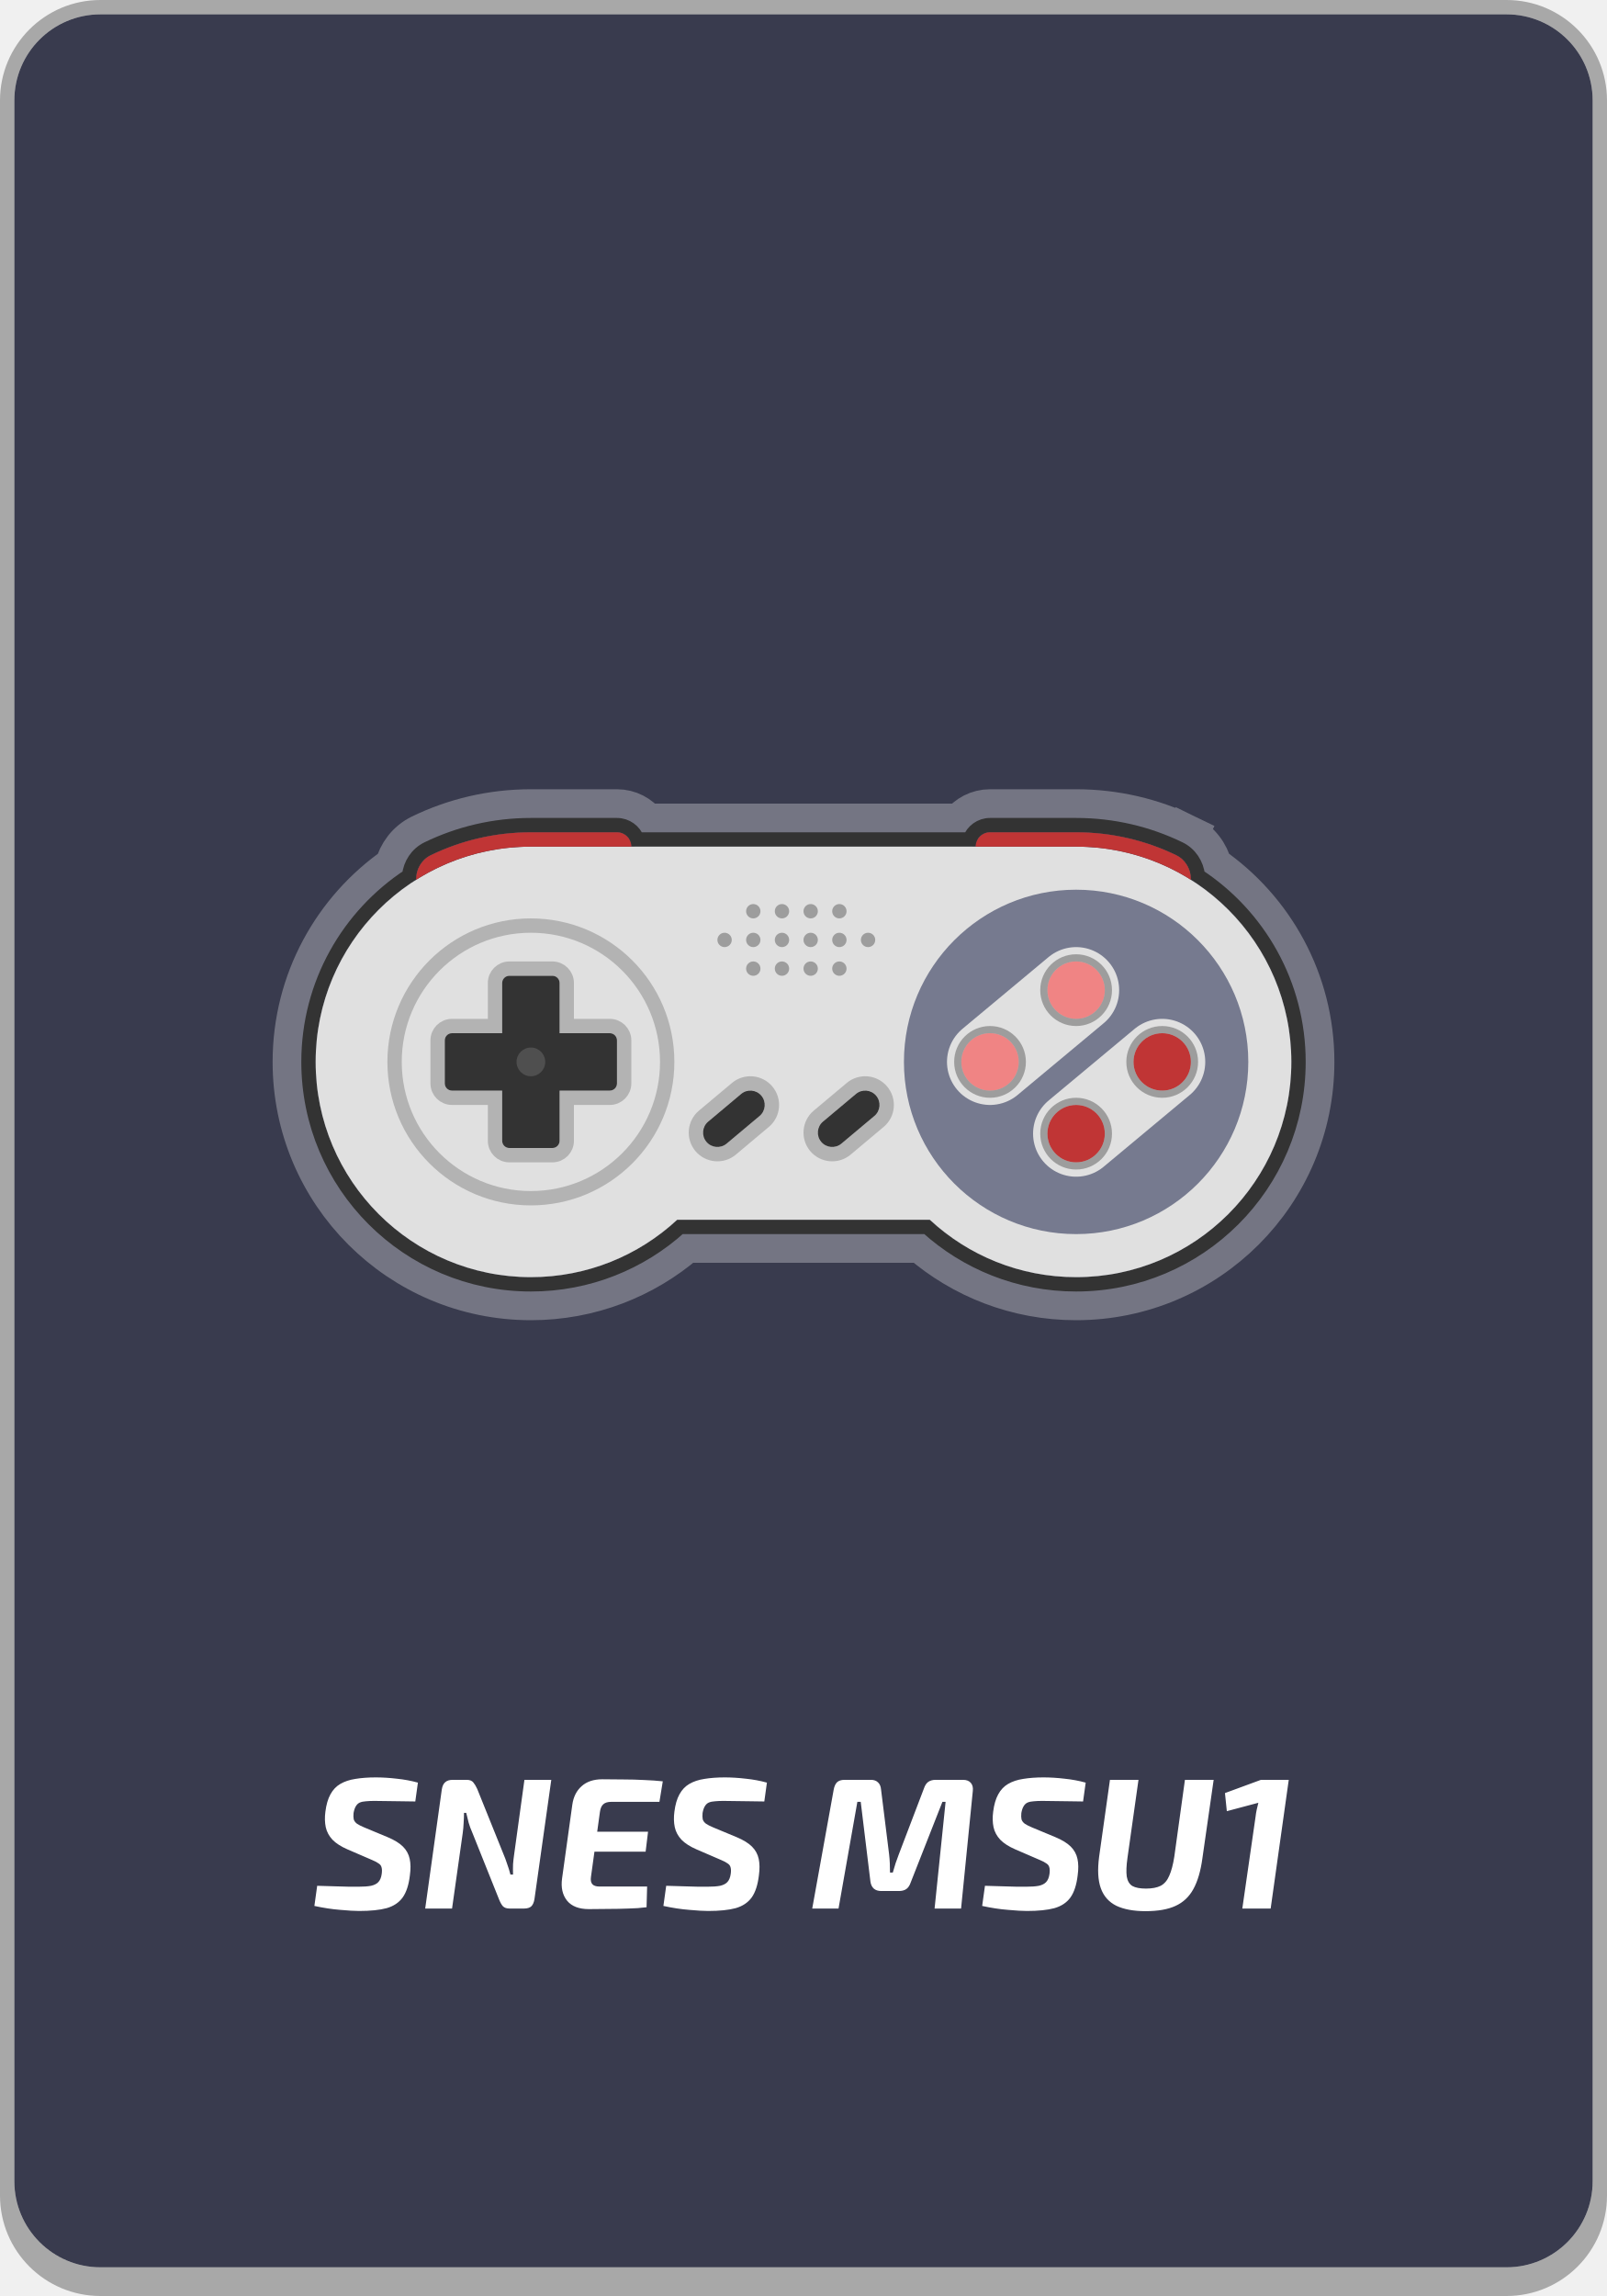
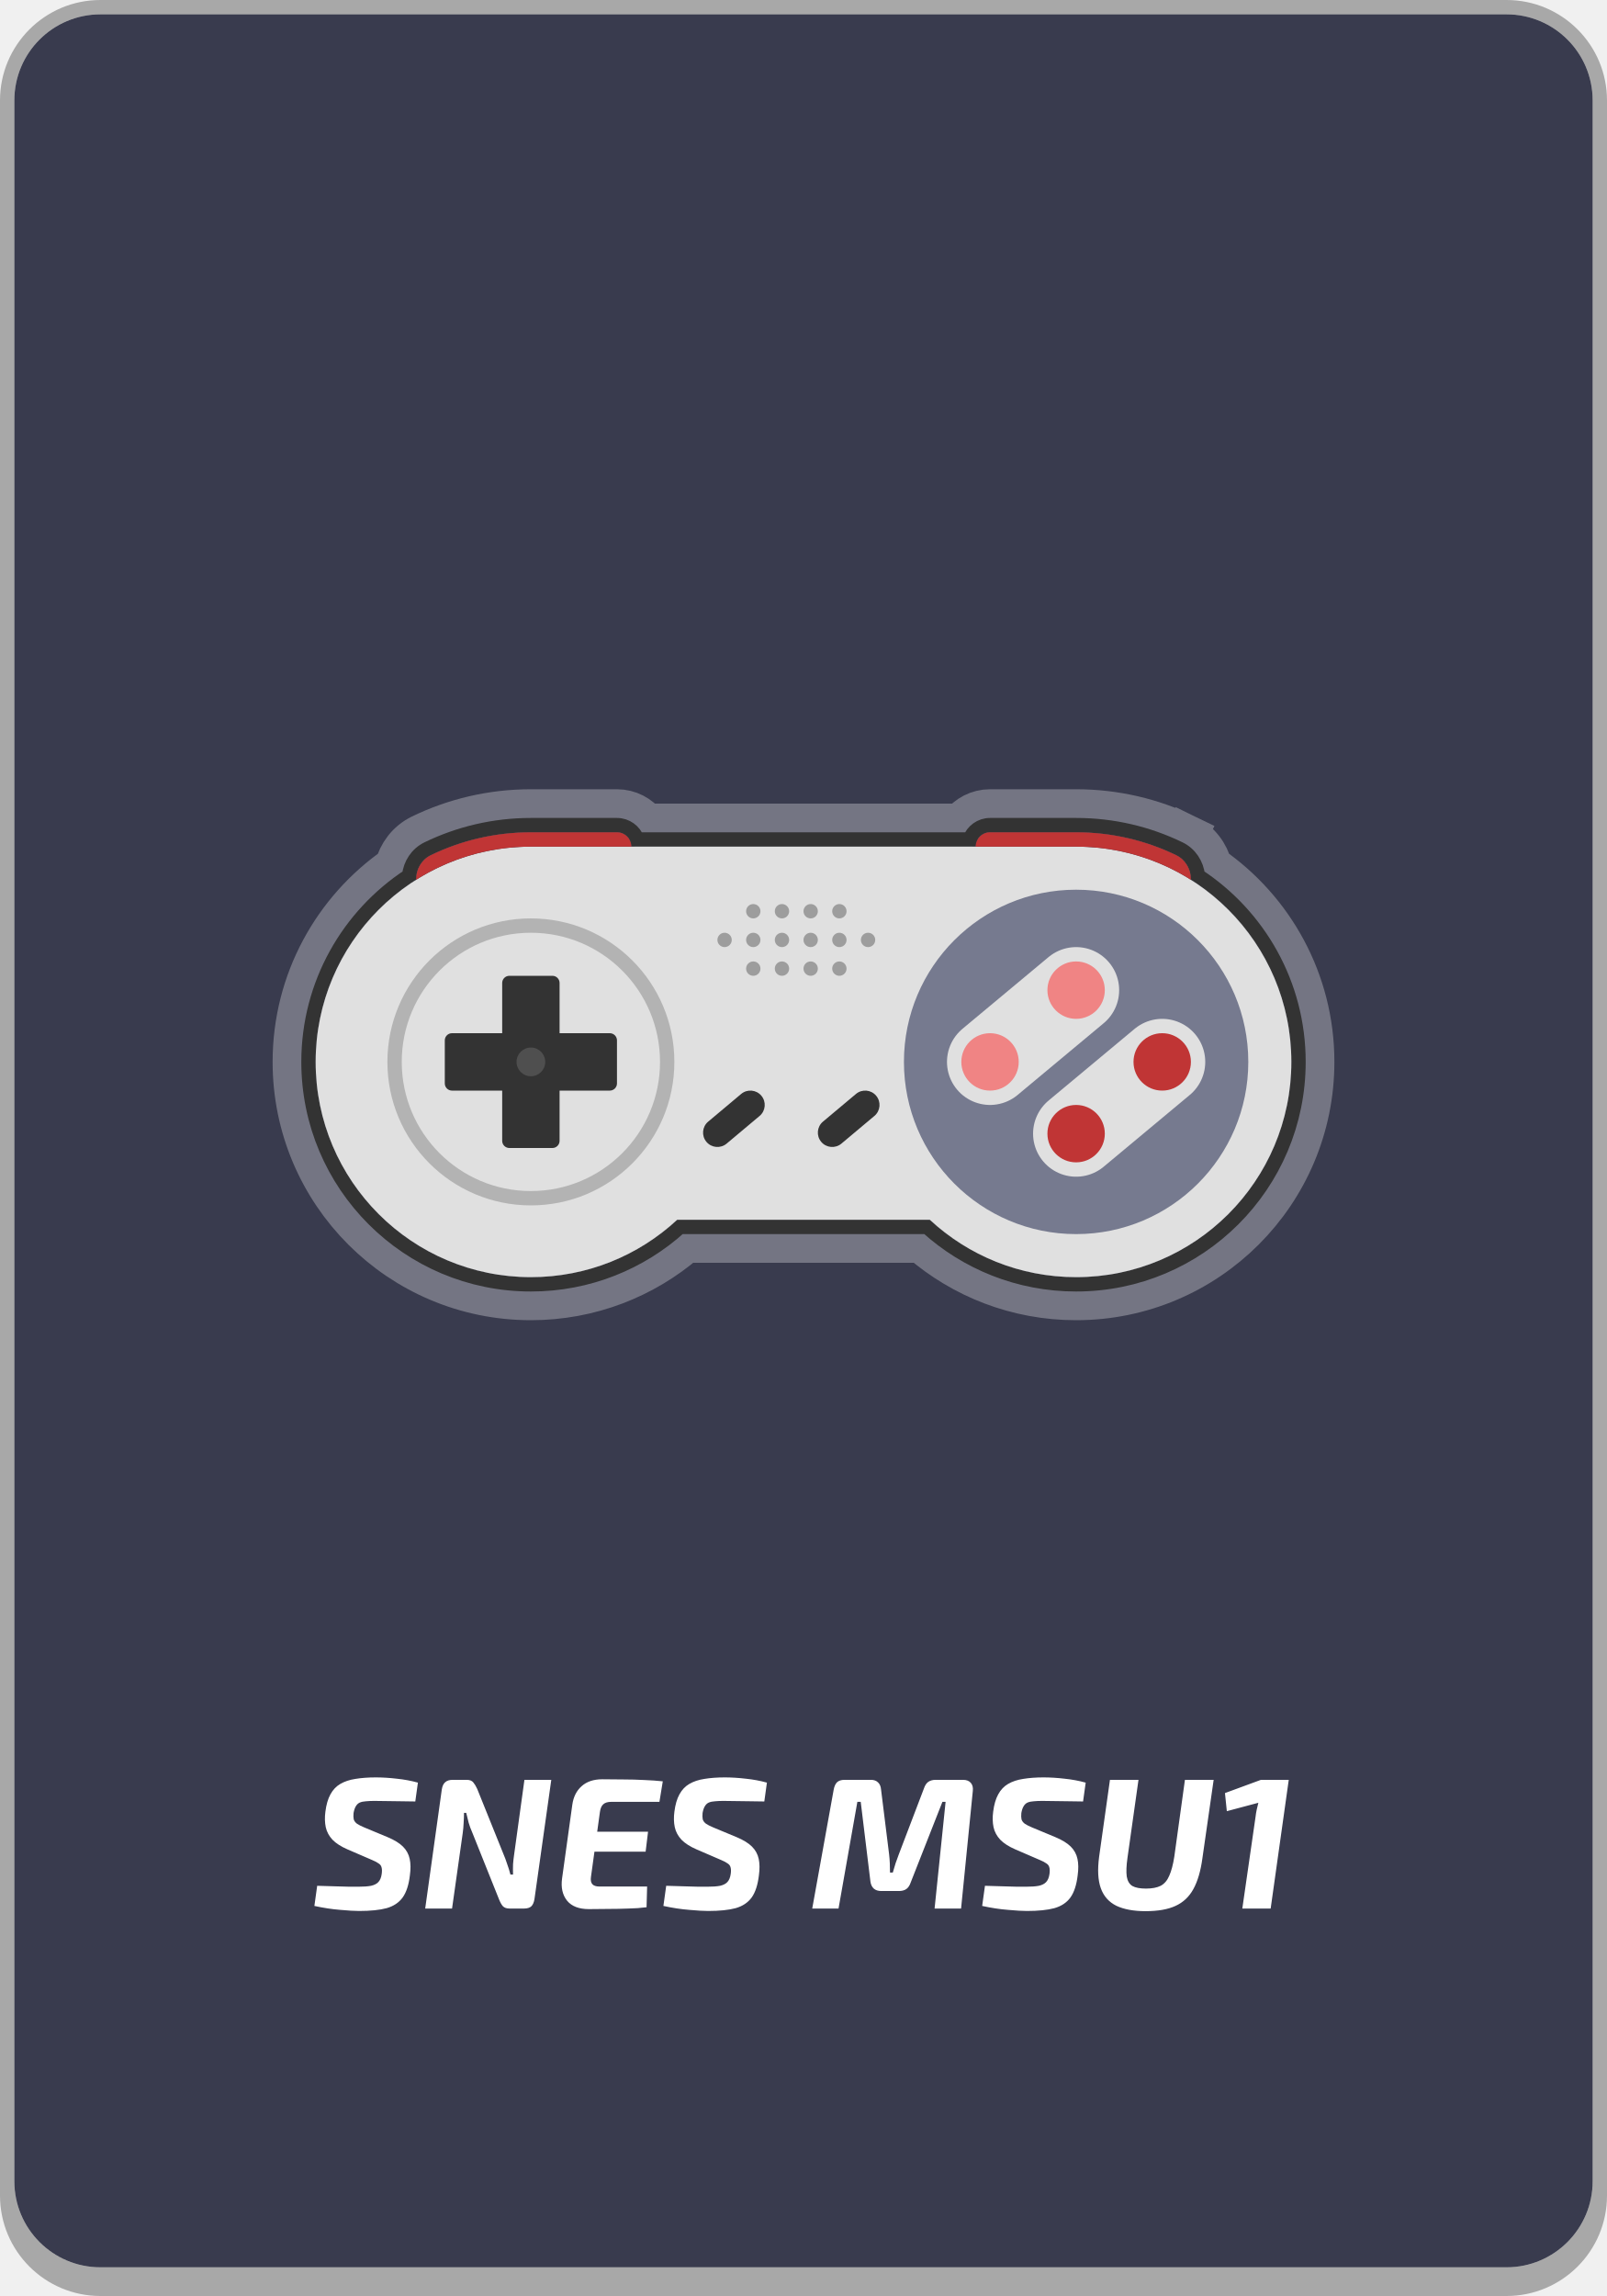
<svg xmlns="http://www.w3.org/2000/svg" width="112" height="160" viewBox="0 0 112 160" fill="none">
  <g clip-path="url(#clip0_113_1971)">
    <path d="M1 7C1 3.686 3.686 1 7 1H105C108.314 1 111 3.686 111 7V152C111 155.314 108.314 158 105 158H7C3.686 158 1 155.314 1 152V7Z" fill="#393B4E" />
    <path fill-rule="evenodd" clip-rule="evenodd" d="M7 0C3.134 0 0 3.134 0 7V153C0 156.866 3.134 160 7 160H105C108.866 160 112 156.866 112 153V7C112 3.134 108.866 0 105 0H7ZM7 1C3.686 1 1 3.686 1 7C1 7 1 7 1 7V152C1 152.165 1.007 152.328 1.02 152.49C1.269 155.575 3.851 158 7 158H105C108.149 158 110.731 155.575 110.98 152.49C110.993 152.328 111 152.165 111 152V7C111 3.686 108.314 1 105 1H7Z" fill="black" fill-opacity="0.3" />
-     <path d="M69 56.5C68.182 56.5 67.456 56.893 67 57.5H45C44.544 56.893 43.818 56.5 43 56.5H37C34.265 56.5 31.673 57.128 29.363 58.25C28.437 58.7 27.839 59.523 27.608 60.432C23.316 63.409 20.5 68.375 20.5 74C20.5 83.113 27.887 90.5 37 90.5C41.115 90.5 44.881 88.992 47.771 86.5H64.229C67.119 88.992 70.885 90.5 75 90.5C84.113 90.5 91.5 83.113 91.5 74C91.5 68.375 88.684 63.409 84.392 60.432C84.161 59.523 83.563 58.7 82.637 58.25L81.985 59.592L82.637 58.25C80.327 57.128 77.735 56.5 75 56.5H69Z" stroke="white" stroke-opacity="0.3" stroke-width="3" />
-     <path d="M67.585 58.5H44.415C44.209 57.917 43.653 57.5 43 57.5H37C34.42 57.5 31.976 58.093 29.8 59.15C29.052 59.513 28.598 60.241 28.514 61.027C24.291 63.795 21.5 68.571 21.5 74C21.5 82.56 28.44 89.5 37 89.5C40.998 89.5 44.644 87.986 47.392 85.5H64.608C67.356 87.986 71.002 89.5 75 89.5C83.56 89.5 90.5 82.56 90.5 74C90.5 68.571 87.709 63.795 83.486 61.027C83.402 60.241 82.948 59.513 82.2 59.15C80.024 58.093 77.58 57.5 75 57.5H69C68.347 57.5 67.791 57.917 67.585 58.5Z" stroke="#333333" />
+     <path d="M45 57.5C44.544 56.893 43.818 56.5 43 56.5H37C34.265 56.5 31.673 57.128 29.363 58.25C28.437 58.7 27.839 59.523 27.608 60.432C23.316 63.409 20.5 68.375 20.5 74C20.5 83.113 27.887 90.5 37 90.5C41.115 90.5 44.881 88.992 47.771 86.5H64.229C67.119 88.992 70.885 90.5 75 90.5C84.113 90.5 91.5 83.113 91.5 74C91.5 68.375 88.684 63.409 84.392 60.432C84.161 59.523 83.563 58.7 82.637 58.25L81.985 59.592L82.637 58.25C80.327 57.128 77.735 56.5 75 56.5H69C68.182 56.5 67.456 56.893 67 57.5H45Z" stroke="white" stroke-opacity="0.3" stroke-width="3" />
+     <path d="M44.415 58.5C44.209 57.917 43.653 57.5 43 57.5H37C34.42 57.5 31.976 58.093 29.8 59.15C29.052 59.513 28.598 60.241 28.514 61.027C24.291 63.795 21.5 68.571 21.5 74C21.5 82.56 28.44 89.5 37 89.5C40.998 89.5 44.644 87.986 47.392 85.5H64.608C67.356 87.986 71.002 89.5 75 89.5C83.56 89.5 90.5 82.56 90.5 74C90.5 68.571 87.709 63.795 83.486 61.027C83.402 60.241 82.948 59.513 82.2 59.15C80.024 58.093 77.58 57.5 75 57.5H69C68.347 57.5 67.791 57.917 67.585 58.5H44.415Z" stroke="#333333" />
    <path d="M37 89C40.938 89 44.522 87.482 47.198 85H64.802C67.478 87.482 71.062 89 75 89C83.284 89 90 82.284 90 74C90 65.716 83.284 59 75 59H37C28.716 59 22 65.716 22 74C22 82.284 28.716 89 37 89Z" fill="#E0E0E0" />
    <circle cx="37" cy="74" r="9.5" stroke="black" stroke-opacity="0.2" />
    <path d="M35.5 68C35.224 68 35 68.224 35 68.5V72H31.5C31.224 72 31 72.224 31 72.5V75.5C31 75.776 31.224 76 31.5 76H35V79.5C35 79.776 35.224 80 35.5 80H38.5C38.776 80 39 79.776 39 79.5V76H42.5C42.776 76 43 75.776 43 75.5V72.5C43 72.224 42.776 72 42.5 72H39V68.5C39 68.224 38.776 68 38.5 68H35.5Z" fill="#333333" />
-     <path d="M35.5 67.5C34.948 67.5 34.5 67.948 34.5 68.5V71.5H31.5C30.948 71.5 30.5 71.948 30.5 72.5V75.5C30.5 76.052 30.948 76.5 31.5 76.5H34.5V79.5C34.5 80.052 34.948 80.5 35.5 80.5H38.5C39.052 80.5 39.5 80.052 39.5 79.5V76.5H42.5C43.052 76.5 43.5 76.052 43.5 75.5V72.5C43.5 71.948 43.052 71.5 42.5 71.5H39.5V68.5C39.5 67.948 39.052 67.5 38.5 67.5H35.5Z" stroke="black" stroke-opacity="0.2" />
    <circle cx="37" cy="74" r="1" fill="#4F4F4F" />
    <circle cx="75" cy="74" r="12" fill="#767A8F" />
    <path d="M69 74L75 69M75 79L81 74" stroke="#E0E0E0" stroke-width="6" stroke-linecap="round" stroke-linejoin="round" />
    <circle cx="69" cy="74" r="2" fill="#F08484" />
-     <circle cx="69" cy="74" r="2.25" stroke="black" stroke-opacity="0.3" stroke-width="0.5" />
    <circle cx="81" cy="74" r="2" fill="#C03535" />
-     <circle cx="81" cy="74" r="2.25" stroke="black" stroke-opacity="0.3" stroke-width="0.5" />
    <circle cx="75" cy="69" r="2" fill="#F08484" />
-     <circle cx="75" cy="69" r="2.25" stroke="black" stroke-opacity="0.3" stroke-width="0.5" />
    <circle cx="75" cy="79" r="2" fill="#C03535" />
-     <circle cx="75" cy="79" r="2.25" stroke="black" stroke-opacity="0.3" stroke-width="0.5" />
    <path d="M49.234 79.571C48.879 79.148 48.934 78.517 49.357 78.162L51.655 76.234C52.078 75.879 52.709 75.934 53.064 76.357C53.419 76.78 53.364 77.411 52.941 77.766L50.643 79.694C50.22 80.049 49.589 79.994 49.234 79.571Z" fill="#333333" />
    <path d="M57.234 79.571C56.879 79.148 56.934 78.517 57.357 78.162L59.656 76.234C60.079 75.879 60.709 75.934 61.064 76.357C61.419 76.78 61.364 77.411 60.941 77.766L58.643 79.694C58.22 80.049 57.589 79.994 57.234 79.571Z" fill="#333333" />
-     <path d="M51.334 75.851L49.036 77.779C48.401 78.312 48.319 79.258 48.851 79.893C49.383 80.527 50.33 80.61 50.964 80.078L53.262 78.149C53.897 77.617 53.98 76.671 53.447 76.036C52.915 75.401 51.969 75.319 51.334 75.851ZM59.334 75.851L57.036 77.779C56.401 78.312 56.319 79.258 56.851 79.893C57.384 80.527 58.33 80.61 58.964 80.078L61.263 78.149C61.897 77.617 61.98 76.671 61.447 76.036C60.915 75.401 59.969 75.319 59.334 75.851Z" stroke="black" stroke-opacity="0.2" />
-     <path d="M44 59C44 58.448 43.552 58 43 58H37C34.497 58 32.128 58.575 30.018 59.599C29.376 59.911 29 60.58 29 61.294V61.309C31.315 59.846 34.059 59 37 59H44V59Z" fill="#C03535" />
-     <path d="M68 59C68 58.448 68.448 58 69 58H75C77.503 58 79.872 58.575 81.981 59.599C82.624 59.911 83 60.58 83 61.294V61.309C80.685 59.846 77.941 59 75 59H68V59Z" fill="#C03535" />
+     <path d="M44 59C44 58.448 43.552 58 43 58H37C34.497 58 32.128 58.575 30.018 59.599C29.376 59.911 29 60.58 29 61.294V61.309C31.315 59.846 34.059 59 37 59H44Z" fill="#C03535" />
+     <path d="M68 59C68 58.448 68.448 58 69 58H75C77.503 58 79.872 58.575 81.981 59.599C82.624 59.911 83 60.58 83 61.294V61.309C80.685 59.846 77.941 59 75 59H68Z" fill="#C03535" />
    <circle cx="52.5" cy="63.5" r="0.5" fill="black" fill-opacity="0.3" />
    <circle cx="54.5" cy="63.5" r="0.5" fill="black" fill-opacity="0.3" />
    <circle cx="56.5" cy="63.5" r="0.5" fill="black" fill-opacity="0.3" />
    <circle cx="58.5" cy="63.5" r="0.5" fill="black" fill-opacity="0.3" />
    <circle cx="58.5" cy="65.5" r="0.5" fill="black" fill-opacity="0.3" />
    <circle cx="56.5" cy="65.5" r="0.5" fill="black" fill-opacity="0.3" />
    <circle cx="54.5" cy="65.5" r="0.5" fill="black" fill-opacity="0.3" />
    <circle cx="52.5" cy="65.5" r="0.5" fill="black" fill-opacity="0.3" />
    <circle cx="50.5" cy="65.5" r="0.5" fill="black" fill-opacity="0.3" />
    <circle cx="52.5" cy="67.5" r="0.5" fill="black" fill-opacity="0.3" />
    <circle cx="54.5" cy="67.5" r="0.5" fill="black" fill-opacity="0.3" />
    <circle cx="56.5" cy="67.5" r="0.5" fill="black" fill-opacity="0.3" />
    <circle cx="58.5" cy="67.5" r="0.5" fill="black" fill-opacity="0.3" />
    <circle cx="60.5" cy="65.5" r="0.5" fill="black" fill-opacity="0.3" />
    <path d="M26.188 123.861C26.656 123.861 27.146 123.891 27.657 123.952C28.169 124.004 28.658 124.095 29.126 124.225L28.944 125.538C28.667 125.529 28.368 125.525 28.047 125.525C27.735 125.516 27.415 125.512 27.085 125.512C26.756 125.503 26.422 125.499 26.084 125.499C25.868 125.499 25.673 125.508 25.499 125.525C25.335 125.534 25.192 125.564 25.07 125.616C24.958 125.668 24.867 125.755 24.797 125.876C24.728 125.989 24.676 126.145 24.641 126.344C24.624 126.517 24.628 126.665 24.654 126.786C24.689 126.899 24.763 126.998 24.875 127.085C24.988 127.163 25.157 127.25 25.382 127.345L27.007 128.021C27.484 128.22 27.844 128.441 28.086 128.684C28.329 128.927 28.485 129.213 28.554 129.542C28.624 129.863 28.628 130.244 28.567 130.686C28.489 131.353 28.32 131.869 28.06 132.233C27.8 132.588 27.428 132.835 26.942 132.974C26.457 133.104 25.82 133.169 25.031 133.169C24.711 133.169 24.269 133.143 23.705 133.091C23.151 133.048 22.553 132.957 21.911 132.818L22.106 131.414C22.618 131.423 23.06 131.436 23.432 131.453C23.805 131.462 24.117 131.47 24.368 131.479C24.62 131.479 24.819 131.479 24.966 131.479C25.339 131.479 25.638 131.457 25.863 131.414C26.089 131.362 26.258 131.275 26.37 131.154C26.492 131.024 26.57 130.833 26.604 130.582C26.63 130.391 26.626 130.24 26.591 130.127C26.565 130.014 26.496 129.923 26.383 129.854C26.279 129.776 26.132 129.698 25.941 129.62L24.225 128.879C23.766 128.68 23.415 128.454 23.172 128.203C22.93 127.943 22.774 127.653 22.704 127.332C22.635 127.003 22.626 126.643 22.678 126.253C22.739 125.759 22.856 125.356 23.029 125.044C23.203 124.723 23.432 124.481 23.718 124.316C24.013 124.143 24.364 124.026 24.771 123.965C25.187 123.896 25.66 123.861 26.188 123.861ZM38.422 124.03L37.252 132.324C37.217 132.558 37.144 132.731 37.031 132.844C36.918 132.948 36.745 133 36.511 133H35.523C35.306 133 35.146 132.944 35.042 132.831C34.947 132.718 34.86 132.562 34.782 132.363L32.897 127.657C32.81 127.466 32.732 127.254 32.663 127.02C32.602 126.786 32.546 126.556 32.494 126.331H32.338C32.338 126.565 32.329 126.803 32.312 127.046C32.303 127.28 32.282 127.518 32.247 127.761L31.506 133H29.634L30.791 124.706C30.826 124.472 30.904 124.303 31.025 124.199C31.146 124.086 31.324 124.03 31.558 124.03H32.52C32.737 124.03 32.893 124.091 32.988 124.212C33.083 124.325 33.174 124.476 33.261 124.667L35.094 129.217C35.181 129.416 35.263 129.637 35.341 129.88C35.428 130.114 35.506 130.365 35.575 130.634H35.757C35.748 130.374 35.748 130.131 35.757 129.906C35.774 129.681 35.8 129.451 35.835 129.217L36.55 124.03H38.422ZM41.981 123.991C42.475 123.991 42.965 123.995 43.45 124.004C43.944 124.004 44.425 124.017 44.893 124.043C45.361 124.06 45.795 124.091 46.193 124.134L45.959 125.564H42.605C42.354 125.564 42.168 125.62 42.046 125.733C41.925 125.837 41.847 126.015 41.812 126.266L41.188 130.79C41.154 131.015 41.184 131.184 41.279 131.297C41.375 131.41 41.544 131.466 41.786 131.466H45.101L45.062 132.909C44.664 132.961 44.235 132.991 43.775 133C43.325 133.017 42.865 133.026 42.397 133.026C41.938 133.035 41.487 133.039 41.045 133.039C40.352 133.039 39.845 132.844 39.524 132.454C39.204 132.055 39.087 131.54 39.173 130.907L39.888 125.759C39.966 125.213 40.183 124.784 40.538 124.472C40.894 124.151 41.375 123.991 41.981 123.991ZM39.875 127.644H45.166L44.997 129.035H39.654L39.875 127.644ZM50.513 123.861C50.98 123.861 51.47 123.891 51.981 123.952C52.493 124.004 52.983 124.095 53.45 124.225L53.269 125.538C52.991 125.529 52.692 125.525 52.371 125.525C52.059 125.516 51.739 125.512 51.41 125.512C51.08 125.503 50.746 125.499 50.408 125.499C50.192 125.499 49.997 125.508 49.824 125.525C49.659 125.534 49.516 125.564 49.395 125.616C49.282 125.668 49.191 125.755 49.121 125.876C49.052 125.989 49 126.145 48.965 126.344C48.948 126.517 48.953 126.665 48.978 126.786C49.013 126.899 49.087 126.998 49.2 127.085C49.312 127.163 49.481 127.25 49.706 127.345L51.331 128.021C51.808 128.22 52.168 128.441 52.41 128.684C52.653 128.927 52.809 129.213 52.879 129.542C52.948 129.863 52.952 130.244 52.892 130.686C52.813 131.353 52.645 131.869 52.385 132.233C52.124 132.588 51.752 132.835 51.267 132.974C50.781 133.104 50.144 133.169 49.355 133.169C49.035 133.169 48.593 133.143 48.029 133.091C47.475 133.048 46.877 132.957 46.236 132.818L46.431 131.414C46.942 131.423 47.384 131.436 47.757 131.453C48.129 131.462 48.441 131.47 48.693 131.479C48.944 131.479 49.143 131.479 49.291 131.479C49.663 131.479 49.962 131.457 50.188 131.414C50.413 131.362 50.582 131.275 50.694 131.154C50.816 131.024 50.894 130.833 50.928 130.582C50.955 130.391 50.95 130.24 50.916 130.127C50.889 130.014 50.82 129.923 50.708 129.854C50.603 129.776 50.456 129.698 50.266 129.62L48.55 128.879C48.09 128.68 47.739 128.454 47.496 128.203C47.254 127.943 47.098 127.653 47.029 127.332C46.959 127.003 46.95 126.643 47.002 126.253C47.063 125.759 47.18 125.356 47.353 125.044C47.527 124.723 47.757 124.481 48.042 124.316C48.337 124.143 48.688 124.026 49.096 123.965C49.511 123.896 49.984 123.861 50.513 123.861ZM67.112 124.03C67.355 124.03 67.537 124.099 67.658 124.238C67.779 124.377 67.827 124.563 67.801 124.797L66.982 133H65.136L65.903 125.564H65.682L63.472 131.18C63.403 131.388 63.303 131.54 63.173 131.635C63.043 131.73 62.865 131.778 62.64 131.778H61.418C61.201 131.778 61.028 131.722 60.898 131.609C60.768 131.488 60.69 131.323 60.664 131.115L59.988 125.564H59.754L58.441 133H56.608L58.103 124.719C58.146 124.485 58.224 124.312 58.337 124.199C58.458 124.086 58.636 124.03 58.87 124.03H60.703C60.911 124.03 61.076 124.091 61.197 124.212C61.318 124.325 61.388 124.489 61.405 124.706L61.964 129.204C61.99 129.421 62.007 129.637 62.016 129.854C62.025 130.062 62.029 130.274 62.029 130.491H62.224C62.293 130.257 62.358 130.04 62.419 129.841C62.488 129.633 62.562 129.429 62.64 129.23L64.395 124.628C64.464 124.42 64.564 124.268 64.694 124.173C64.833 124.078 65.006 124.03 65.214 124.03H67.112ZM72.729 123.861C73.197 123.861 73.687 123.891 74.198 123.952C74.71 124.004 75.199 124.095 75.667 124.225L75.485 125.538C75.208 125.529 74.909 125.525 74.588 125.525C74.276 125.516 73.956 125.512 73.626 125.512C73.297 125.503 72.963 125.499 72.625 125.499C72.409 125.499 72.214 125.508 72.04 125.525C71.876 125.534 71.733 125.564 71.611 125.616C71.499 125.668 71.408 125.755 71.338 125.876C71.269 125.989 71.217 126.145 71.182 126.344C71.165 126.517 71.169 126.665 71.195 126.786C71.23 126.899 71.304 126.998 71.416 127.085C71.529 127.163 71.698 127.25 71.923 127.345L73.548 128.021C74.025 128.22 74.385 128.441 74.627 128.684C74.87 128.927 75.026 129.213 75.095 129.542C75.165 129.863 75.169 130.244 75.108 130.686C75.03 131.353 74.861 131.869 74.601 132.233C74.341 132.588 73.969 132.835 73.483 132.974C72.998 133.104 72.361 133.169 71.572 133.169C71.252 133.169 70.81 133.143 70.246 133.091C69.692 133.048 69.094 132.957 68.452 132.818L68.647 131.414C69.159 131.423 69.601 131.436 69.973 131.453C70.346 131.462 70.658 131.47 70.909 131.479C71.161 131.479 71.36 131.479 71.507 131.479C71.88 131.479 72.179 131.457 72.404 131.414C72.63 131.362 72.799 131.275 72.911 131.154C73.033 131.024 73.111 130.833 73.145 130.582C73.171 130.391 73.167 130.24 73.132 130.127C73.106 130.014 73.037 129.923 72.924 129.854C72.82 129.776 72.673 129.698 72.482 129.62L70.766 128.879C70.307 128.68 69.956 128.454 69.713 128.203C69.471 127.943 69.315 127.653 69.245 127.332C69.176 127.003 69.167 126.643 69.219 126.253C69.28 125.759 69.397 125.356 69.57 125.044C69.744 124.723 69.973 124.481 70.259 124.316C70.554 124.143 70.905 124.026 71.312 123.965C71.728 123.896 72.201 123.861 72.729 123.861ZM84.586 124.03L83.806 129.464C83.685 130.374 83.472 131.102 83.169 131.648C82.874 132.185 82.458 132.575 81.921 132.818C81.392 133.061 80.699 133.182 79.841 133.182C79.009 133.182 78.329 133.056 77.8 132.805C77.28 132.545 76.92 132.138 76.721 131.583C76.522 131.028 76.483 130.296 76.604 129.386L77.358 124.03H79.347L78.58 129.464C78.502 130.01 78.485 130.443 78.528 130.764C78.58 131.076 78.71 131.297 78.918 131.427C79.135 131.548 79.451 131.609 79.867 131.609C80.292 131.609 80.634 131.544 80.894 131.414C81.154 131.275 81.353 131.041 81.492 130.712C81.639 130.383 81.756 129.941 81.843 129.386L82.584 124.03H84.586ZM89.82 124.03L88.559 133H86.583L87.506 126.604C87.524 126.439 87.55 126.279 87.584 126.123C87.619 125.958 87.658 125.794 87.701 125.629L85.504 126.214L85.374 124.953L87.883 124.03H89.82Z" fill="white" />
  </g>
  <defs>
    <clipPath id="clip0_113_1971">
      <rect width="112" height="160" rx="6" fill="white" />
    </clipPath>
  </defs>
</svg>
